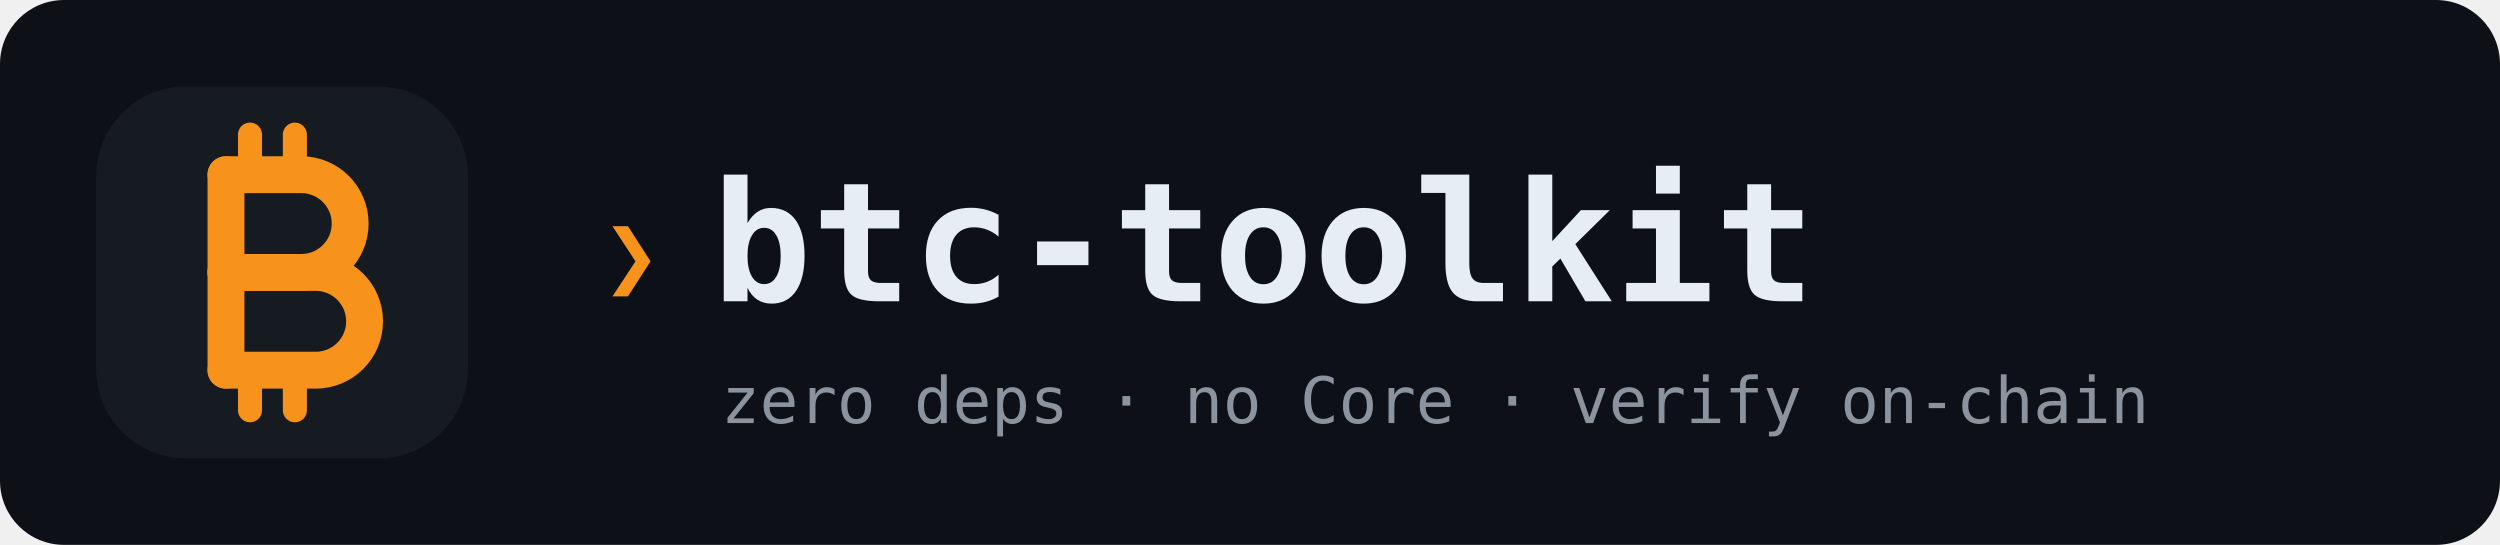
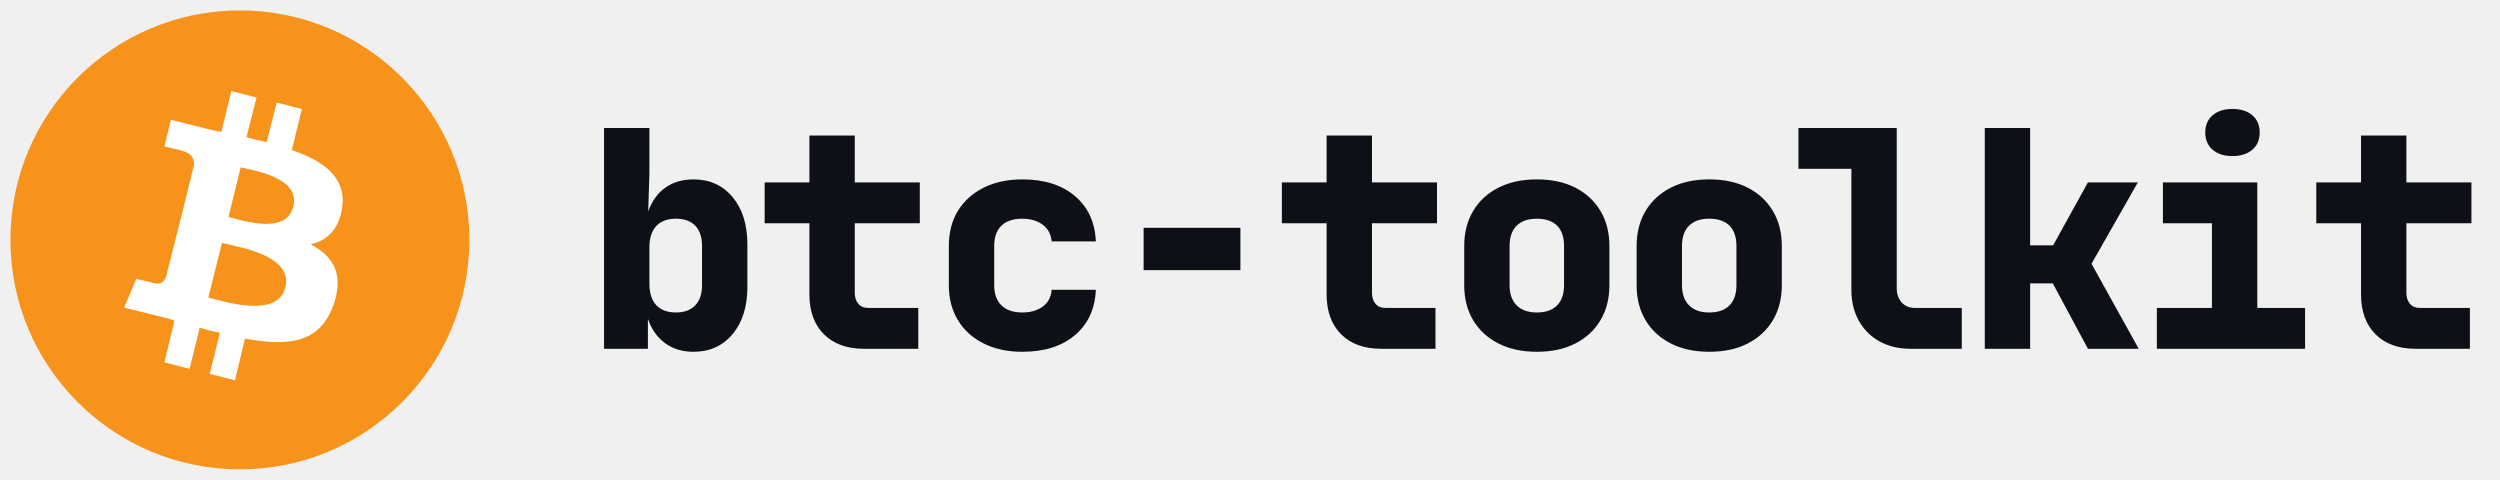
- <svg xmlns="http://www.w3.org/2000/svg" width="780" height="170" viewBox="0 0 780 170">
-   <rect width="780" height="170" rx="20" fill="#0d1117" />
-   <g transform="translate(24,21) scale(0.25)">
-     <rect x="24" y="24" width="464" height="464" rx="112" fill="#161b22" />
-     <g stroke="#F7931A" fill="none" stroke-linecap="round" stroke-linejoin="round">
-       <g stroke-width="46">
-         <path d="M 186 134 L 186 378" />
-         <path d="M 186 134 L 280 134 A 61 61 0 0 1 280 256 L 186 256" />
-         <path d="M 186 256 L 298 256 A 61 61 0 0 1 298 378 L 186 378" />
-       </g>
-       <g stroke-width="30">
-         <path d="M 216 84 L 216 134" />
-         <path d="M 272 84 L 272 134" />
-         <path d="M 216 378 L 216 428" />
-         <path d="M 272 378 L 272 428" />
-       </g>
-     </g>
-   </g>
-   <text x="188" y="90" font-family="DejaVu Sans Mono, Menlo, monospace" font-size="30" font-weight="bold" fill="#F7931A">❯</text>
-   <text x="222" y="94" font-family="DejaVu Sans Mono, Menlo, monospace" font-size="52" font-weight="bold" fill="#e6edf3">btc-toolkit</text>
-   <text x="225" y="132" font-family="DejaVu Sans Mono, Menlo, monospace" font-size="20" fill="#8b949e">zero deps · no Core · verify on-chain</text>
+ <svg xmlns="http://www.w3.org/2000/svg" width="479.4" height="92" viewBox="0 0 479.4 92" role="img" aria-label="btc-toolkit">
+   <circle cx="46" cy="46" r="44" fill="#F7931A" />
+   <path transform="translate(2 2) scale(1.38)" d="M46.1 27.4c.6-4.2-2.6-6.5-7-8l1.4-5.7-3.5-.9-1.4 5.5c-.9-.2-1.9-.4-2.8-.7l1.4-5.5-3.5-.9-1.4 5.7c-.8-.2-1.5-.3-2.2-.5l0 0-4.8-1.2-.9 3.7s2.6.6 2.5.6c1.4.4 1.7 1.3 1.6 2l-1.6 6.5c.1 0 .2.1.3.1l-.3-.1-2.3 9.1c-.2.4-.6 1.1-1.6.8 0 0-2.5-.6-2.5-.6l-1.7 4 4.5 1.1c.8.2 1.7.4 2.5.7l-1.4 5.8 3.5.9 1.4-5.7c1 .3 1.9.5 2.8.7l-1.4 5.7 3.5.9 1.4-5.8c5.9 1.1 10.4.7 12.3-4.7 1.5-4.3-.1-6.8-3.2-8.4 2.3-.5 4-2.1 4.4-5.2zm-7.9 11.1c-1.1 4.3-8.3 2-10.7 1.4l1.9-7.6c2.3.6 9.9 1.7 8.8 6.2zm1.1-11.2c-1 3.9-7 1.9-9 1.4l1.7-6.9c2 .5 8.3 1.4 7.3 5.5z" fill="#FFFFFF" />
+   <path d="M133 67.46Q129.81 67.46 127.54 65.81Q125.28 64.15 124.24 61.14V66.88H115.83V24.54H124.53V33.24L124.3 40.55Q125.34 37.59 127.57 35.99Q129.81 34.4 133 34.4Q137.64 34.4 140.48 37.79Q143.32 41.19 143.32 46.87V54.99Q143.32 60.67 140.48 64.07Q137.64 67.46 133 67.46ZM129.63 59.92Q132.01 59.92 133.31 58.56Q134.62 57.19 134.62 54.7V47.16Q134.62 44.61 133.31 43.27Q132.01 41.94 129.63 41.94Q127.14 41.94 125.83 43.36Q124.53 44.78 124.53 47.45V54.41Q124.53 57.08 125.83 58.5Q127.14 59.92 129.63 59.92Z M165.65 66.88Q160.78 66.88 157.99 64.1Q155.21 61.31 155.21 56.44V42.81H146.63V34.98H155.21V25.99H163.91V34.98H176.38V42.81H163.91V56.15Q163.91 57.43 164.58 58.24Q165.24 59.05 166.52 59.05H176.09V66.88Z M196.04 67.46Q191.81 67.46 188.62 65.86Q185.43 64.27 183.69 61.4Q181.95 58.53 181.95 54.7V47.16Q181.95 43.27 183.69 40.43Q185.43 37.59 188.62 35.99Q191.81 34.4 196.04 34.4Q202.36 34.4 206.13 37.59Q209.9 40.78 210.14 46.29H201.67Q201.49 44.26 199.96 43.1Q198.42 41.94 196.04 41.94Q193.43 41.94 192.04 43.27Q190.65 44.61 190.65 47.16V54.7Q190.65 57.19 192.04 58.56Q193.43 59.92 196.04 59.92Q198.42 59.92 199.96 58.79Q201.49 57.66 201.67 55.57H210.14Q209.9 61.08 206.13 64.27Q202.36 67.46 196.04 67.46Z M219.3 51.8V43.68H237.86V51.8Z M264.83 66.88Q259.96 66.88 257.17 64.1Q254.39 61.31 254.39 56.44V42.81H245.81V34.98H254.39V25.99H263.09V34.98H275.56V42.81H263.09V56.15Q263.09 57.43 263.76 58.24Q264.42 59.05 265.7 59.05H275.27V66.88Z M294.7 67.46Q290.47 67.46 287.33 65.86Q284.2 64.27 282.49 61.4Q280.78 58.53 280.78 54.7V47.16Q280.78 43.33 282.49 40.46Q284.2 37.59 287.33 35.99Q290.47 34.4 294.7 34.4Q298.99 34.4 302.1 35.99Q305.2 37.59 306.91 40.46Q308.62 43.33 308.62 47.16V54.7Q308.62 58.53 306.91 61.4Q305.2 64.27 302.1 65.86Q298.99 67.46 294.7 67.46ZM294.7 59.92Q297.25 59.92 298.59 58.56Q299.92 57.19 299.92 54.7V47.16Q299.92 44.61 298.59 43.27Q297.25 41.94 294.7 41.94Q292.21 41.94 290.84 43.27Q289.48 44.61 289.48 47.16V54.7Q289.48 57.19 290.84 58.56Q292.21 59.92 294.7 59.92Z M327.76 67.46Q323.53 67.46 320.39 65.86Q317.26 64.27 315.55 61.4Q313.84 58.53 313.84 54.7V47.16Q313.84 43.33 315.55 40.46Q317.26 37.59 320.39 35.99Q323.53 34.4 327.76 34.4Q332.05 34.4 335.16 35.99Q338.26 37.59 339.97 40.46Q341.68 43.33 341.68 47.16V54.7Q341.68 58.53 339.97 61.4Q338.26 64.27 335.16 65.86Q332.05 67.46 327.76 67.46ZM327.76 59.92Q330.31 59.92 331.65 58.56Q332.98 57.19 332.98 54.7V47.16Q332.98 44.61 331.65 43.27Q330.31 41.94 327.76 41.94Q325.27 41.94 323.9 43.27Q322.54 44.61 322.54 47.16V54.7Q322.54 57.19 323.9 58.56Q325.27 59.92 327.76 59.92Z M366.33 66.88Q362.97 66.88 360.41 65.46Q357.86 64.04 356.44 61.49Q355.02 58.93 355.02 55.57V32.37H344.87V24.54H363.72V55.28Q363.72 56.96 364.68 58.01Q365.63 59.05 367.2 59.05H376.19V66.88Z M380.6 66.88V24.54H389.3V47.04H393.71L400.38 34.98H409.95L401.07 50.58L410.12 66.88H400.38L393.65 54.35H389.3V66.88Z M413.6 66.88V59.05H424.16V42.81H414.76V34.98H432.86V59.05H442.02V66.88ZM428.1 29.93Q425.72 29.93 424.3 28.72Q422.88 27.5 422.88 25.41Q422.88 23.32 424.3 22.1Q425.72 20.89 428.1 20.89Q430.48 20.89 431.9 22.1Q433.32 23.32 433.32 25.41Q433.32 27.5 431.9 28.72Q430.48 29.93 428.1 29.93Z M463.19 66.88Q458.32 66.88 455.53 64.1Q452.75 61.31 452.75 56.44V42.81H444.17V34.98H452.75V25.99H461.45V34.98H473.92V42.81H461.45V56.15Q461.45 57.43 462.12 58.24Q462.78 59.05 464.06 59.05H473.63V66.88Z" fill="#0D1117" />
</svg>
